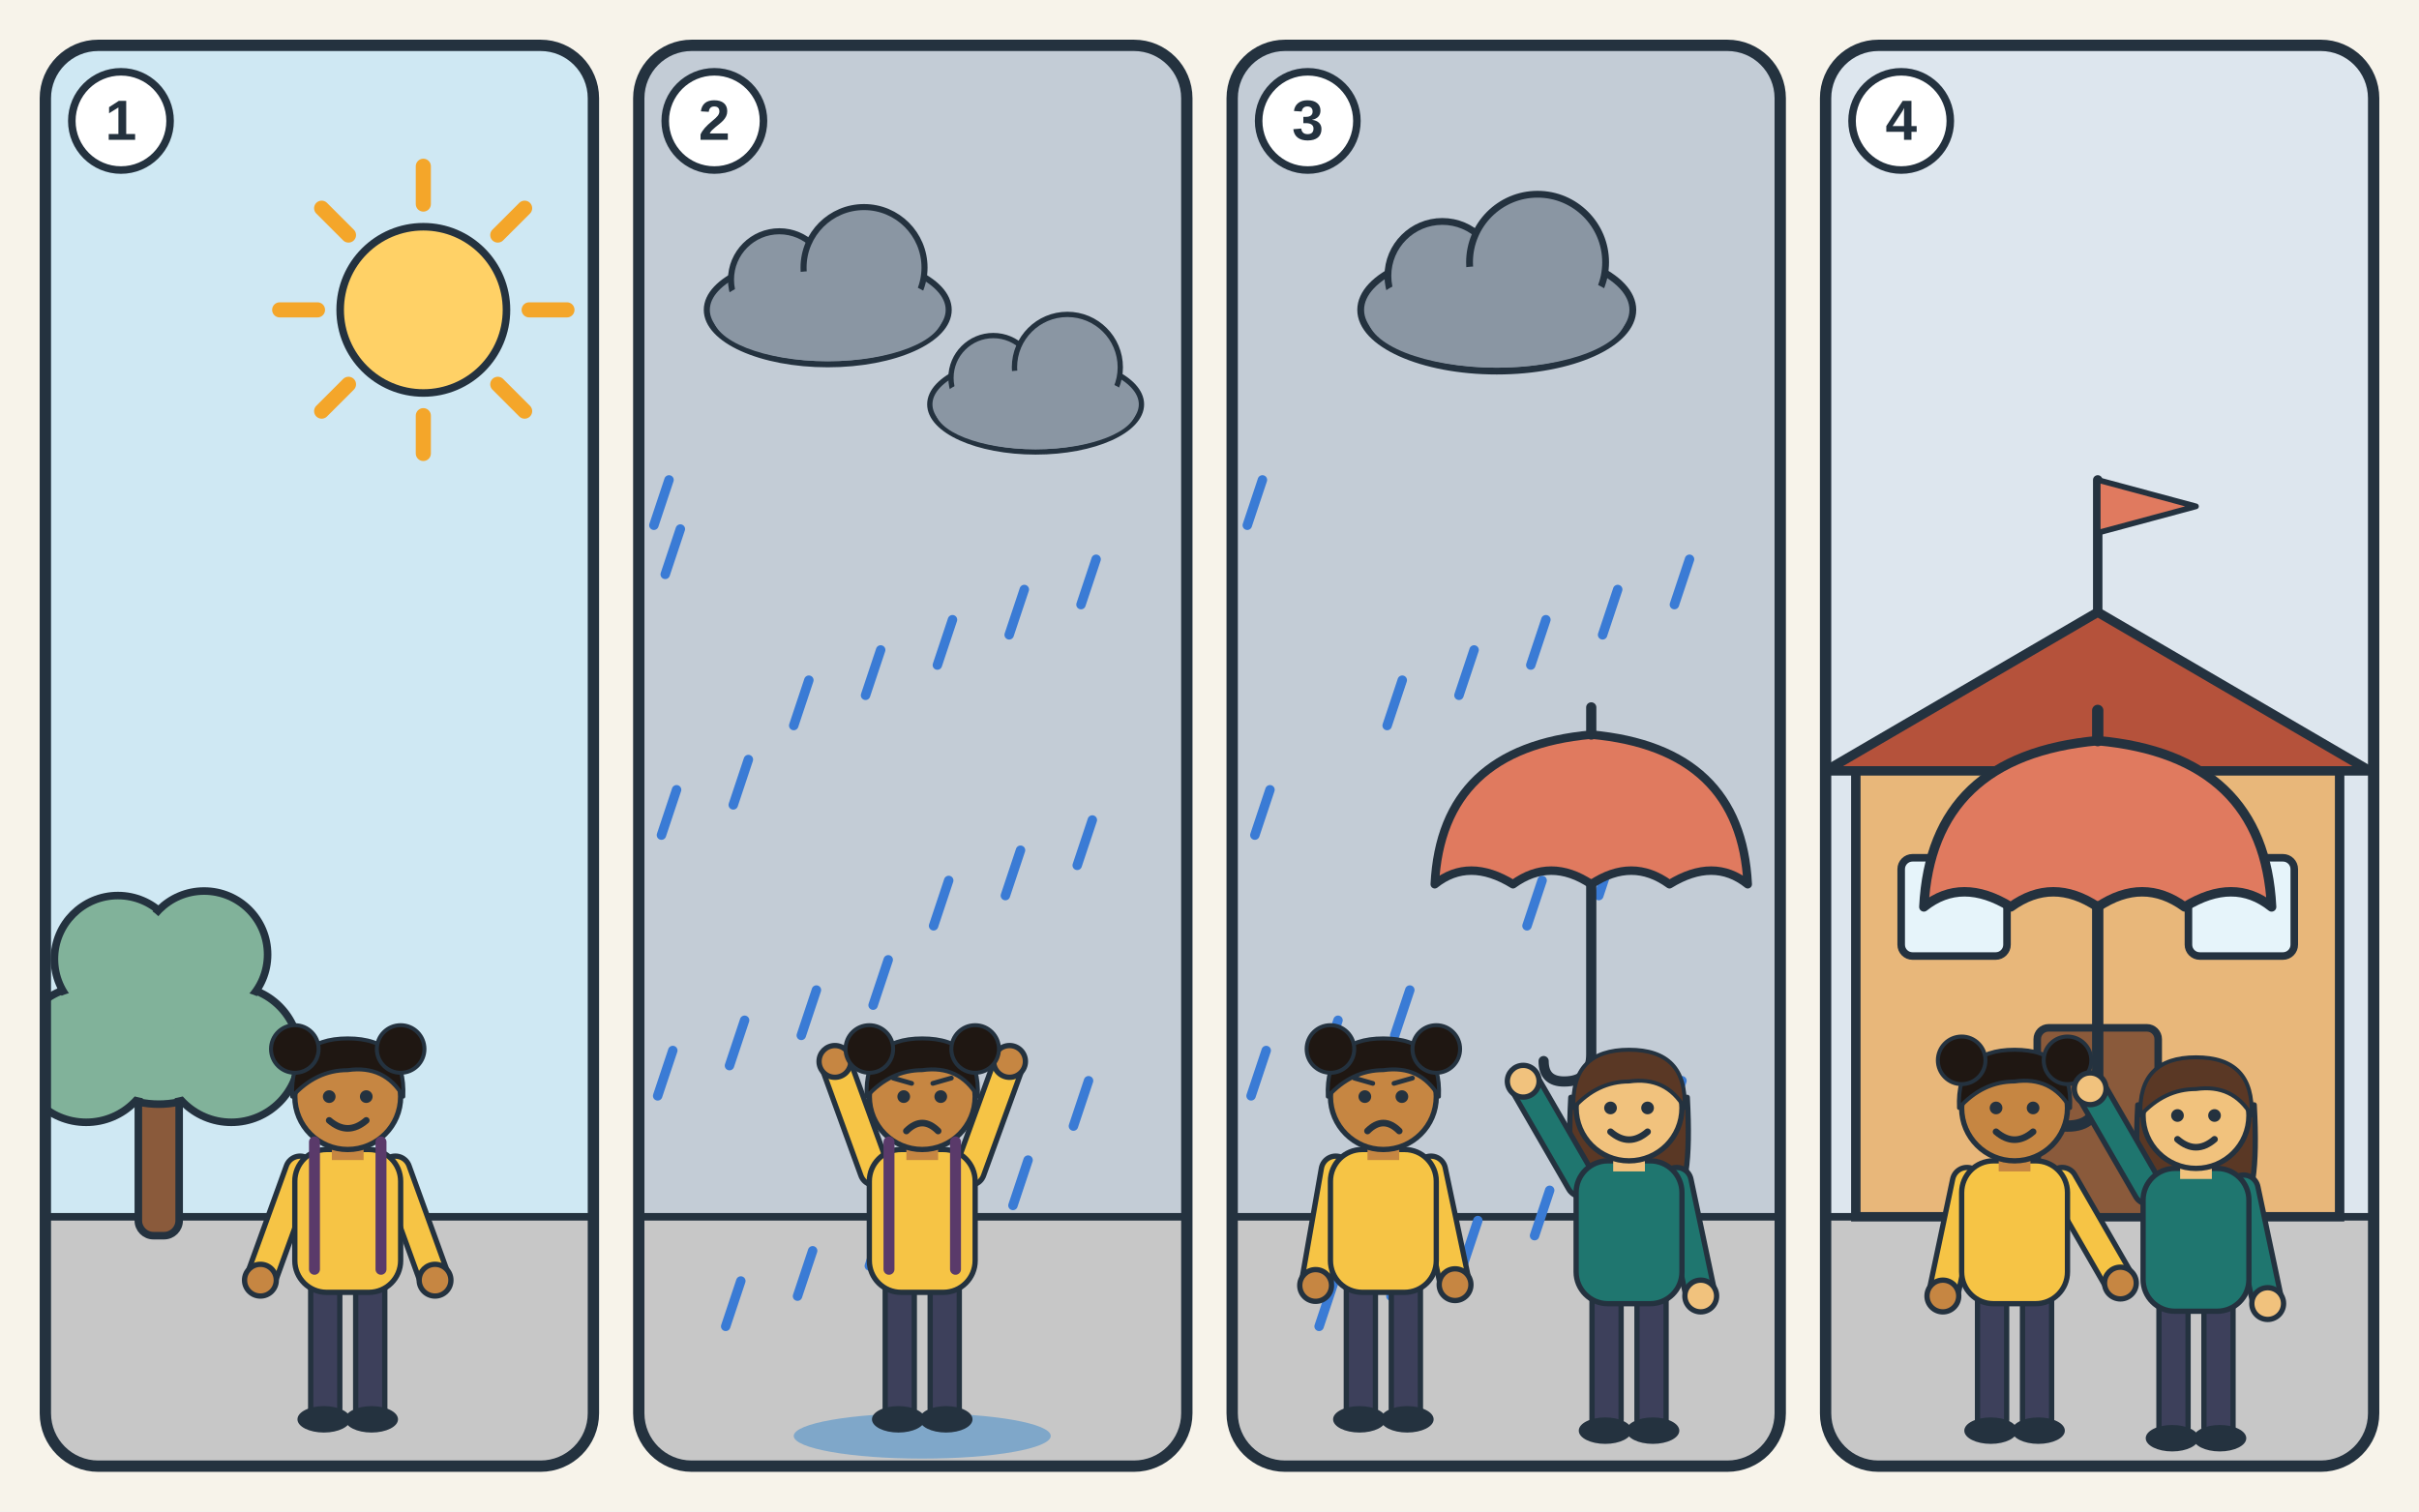
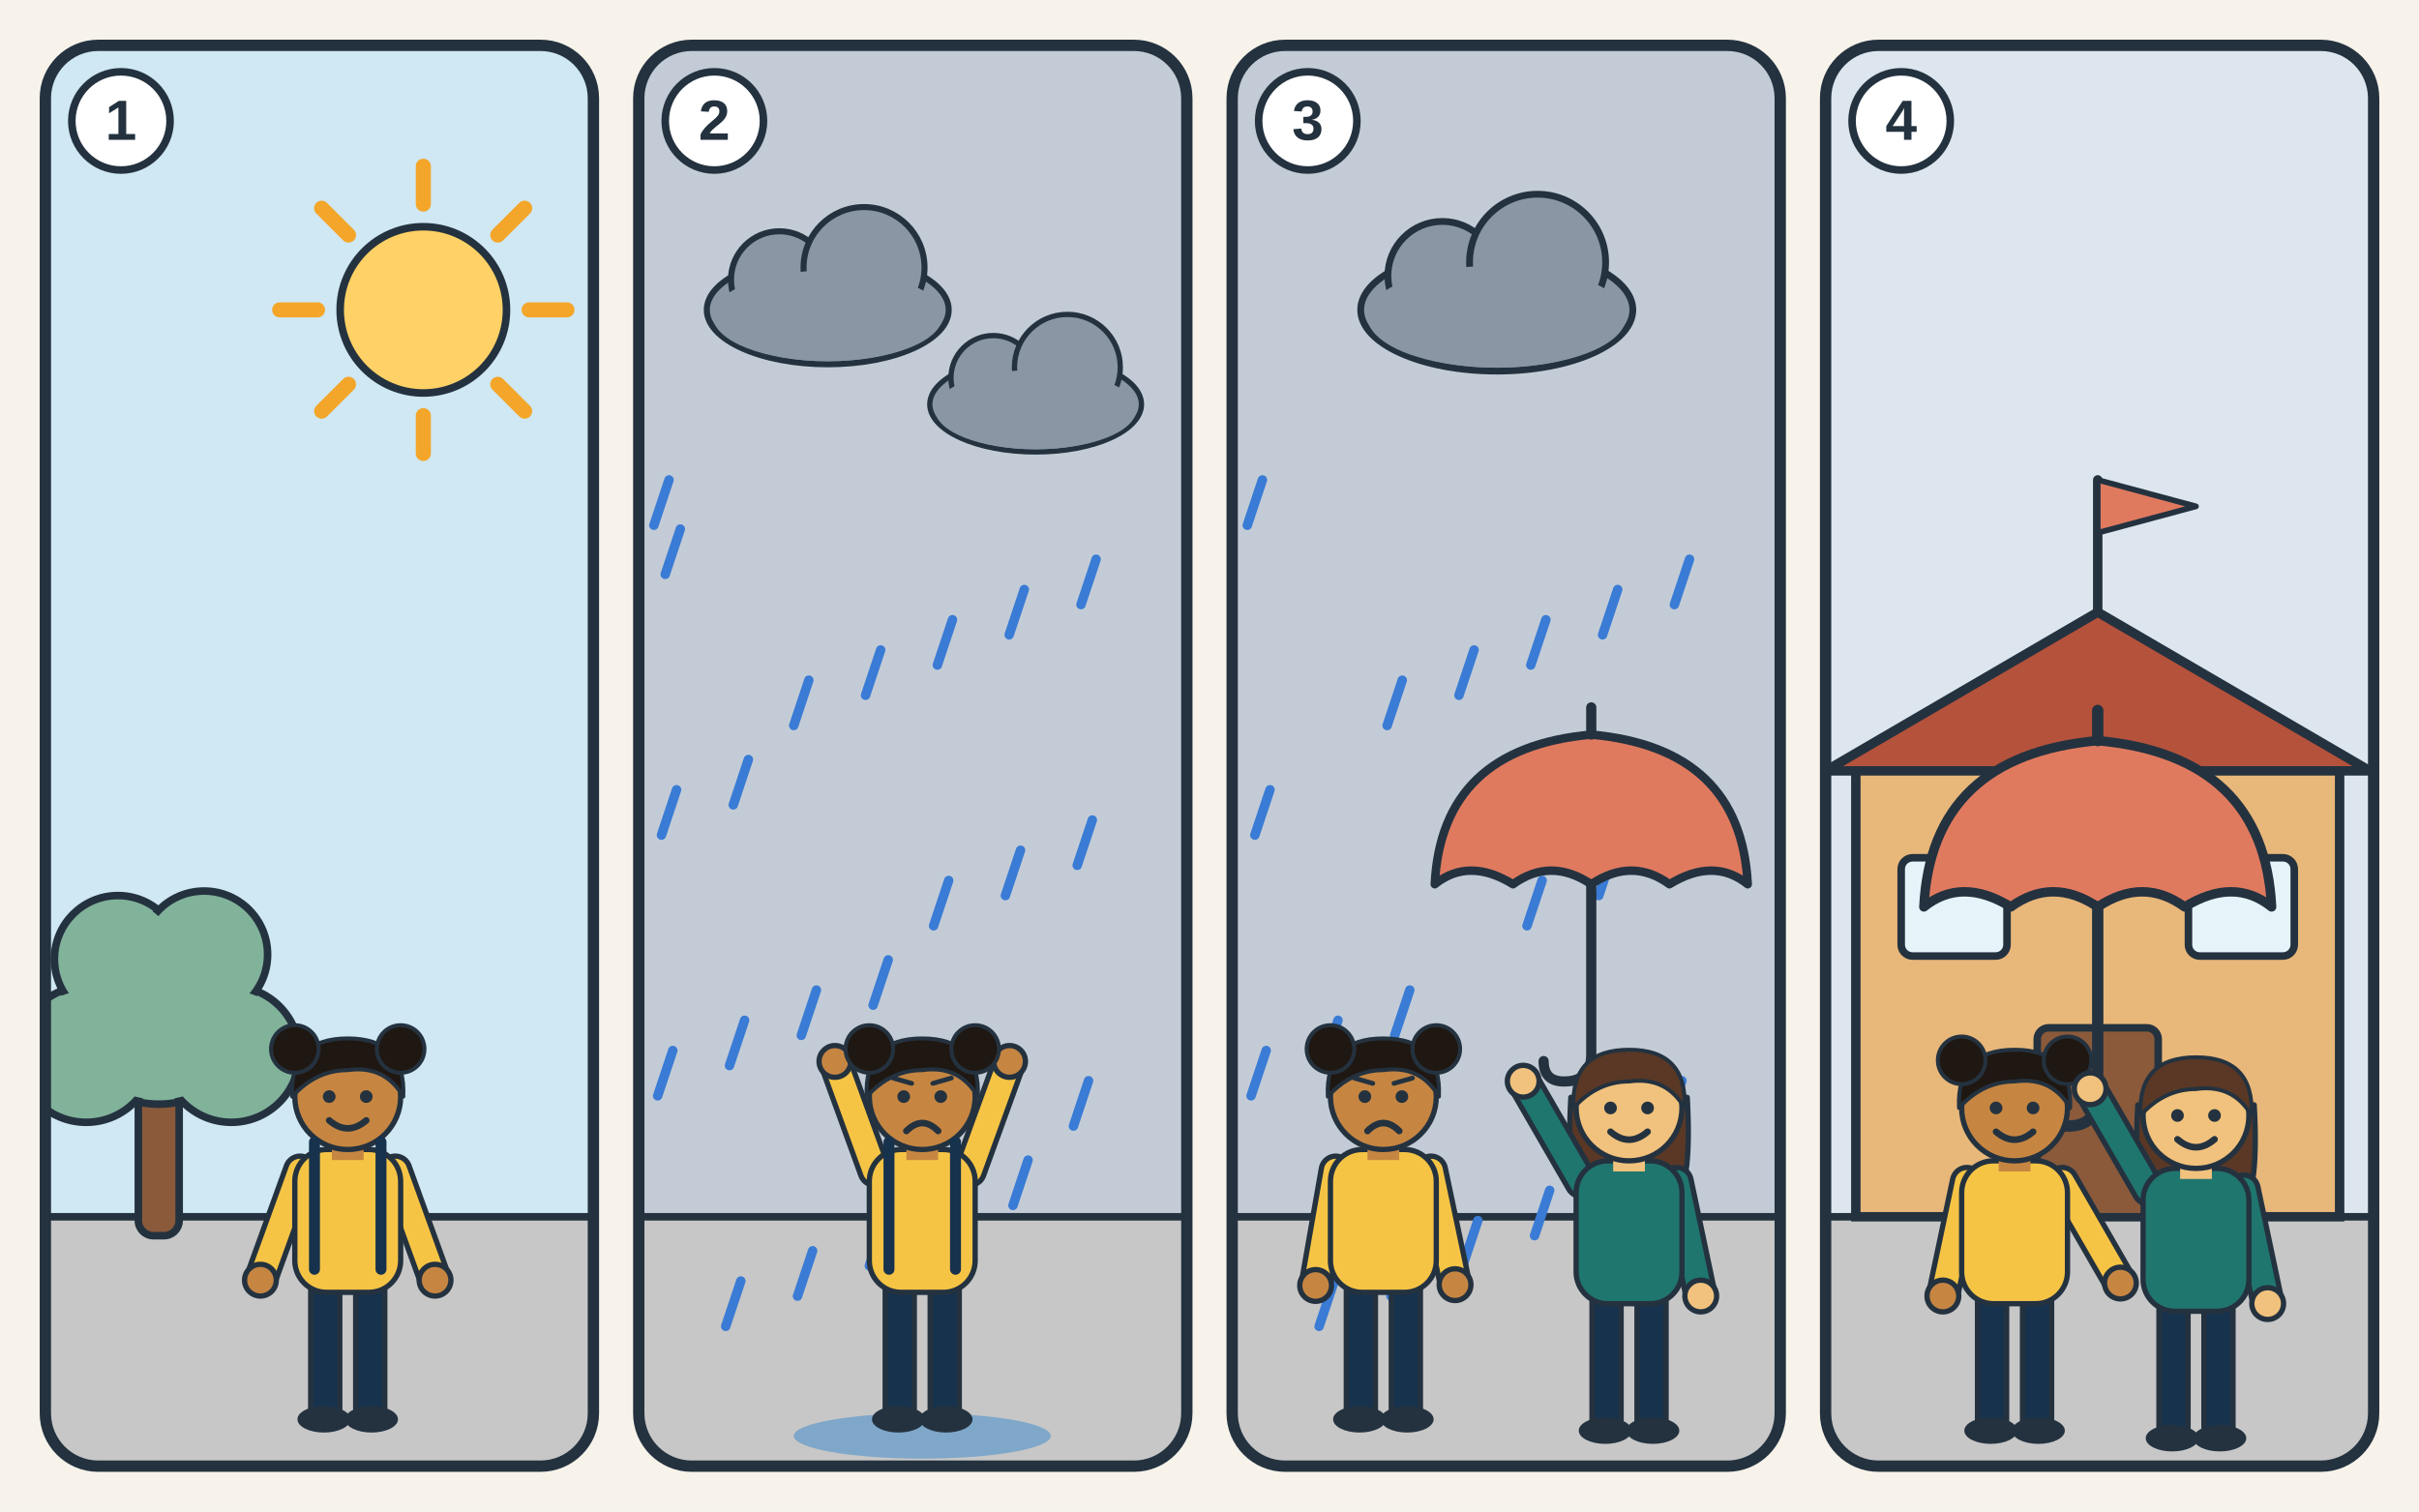
<svg xmlns="http://www.w3.org/2000/svg" viewBox="0 0 640 400" width="640" height="400" role="img">
-   <style>.k0{stroke:#24323f;stroke-width:2;stroke-linecap:round}.k1{stroke:#f4a62a;stroke-width:4;stroke-linecap:round}.k2{stroke:#24323f;stroke-width:2}.k3{stroke:#24323f;stroke-width:13;stroke-linecap:round}.k4{stroke:#f6c445;stroke-width:9;stroke-linecap:round}.k5{stroke:#24323f;stroke-width:1.5;stroke-linecap:round;stroke-linejoin:round}.k6{stroke:#24323f;stroke-width:1.5}.k7{stroke:#24323f;stroke-width:2.5;stroke-linecap:round;stroke-linejoin:round}.k8{stroke:#5a3a6a;stroke-width:2.9;stroke-linecap:round;stroke-linejoin:round}.k9{stroke:#24323f;stroke-width:3}.k10{stroke:#3a7bd5;stroke-width:2.5;stroke-linecap:round}.k11{stroke:#24323f;stroke-width:1.8;stroke-linecap:round;stroke-linejoin:round}.k12{stroke:#24323f;stroke-width:3;stroke-linecap:round}.k13{stroke:#24323f;stroke-width:3;stroke-linecap:round;stroke-linejoin:round}.k14{stroke:#24323f;stroke-width:2;stroke-linecap:round;stroke-linejoin:round}.k15{stroke:#1f766f;stroke-width:9;stroke-linecap:round}.k16{stroke:#24323f;stroke-width:2.5}.k17{stroke:#24323f;stroke-width:2.5;stroke-linecap:round}</style>
+   <style>.k0{stroke:#24323f;stroke-width:2;stroke-linecap:round}.k1{stroke:#f4a62a;stroke-width:4;stroke-linecap:round}.k2{stroke:#24323f;stroke-width:2}.k3{stroke:#24323f;stroke-width:13;stroke-linecap:round}.k4{stroke:#f6c445;stroke-width:9;stroke-linecap:round}.k5{stroke:#24323f;stroke-width:1.5;stroke-linecap:round;stroke-linejoin:round}.k6{stroke:#24323f;stroke-width:1.5}.k7{stroke:#24323f;stroke-width:2.5;stroke-linecap:round;stroke-linejoin:round}.k8{stroke:#17324d;stroke-width:2.9;stroke-linecap:round;stroke-linejoin:round}.k9{stroke:#24323f;stroke-width:3}.k10{stroke:#3a7bd5;stroke-width:2.5;stroke-linecap:round}.k11{stroke:#24323f;stroke-width:1.8;stroke-linecap:round;stroke-linejoin:round}.k12{stroke:#24323f;stroke-width:3;stroke-linecap:round}.k13{stroke:#24323f;stroke-width:3;stroke-linecap:round;stroke-linejoin:round}.k14{stroke:#24323f;stroke-width:2;stroke-linecap:round;stroke-linejoin:round}.k15{stroke:#1f766f;stroke-width:9;stroke-linecap:round}.k16{stroke:#24323f;stroke-width:2.5}.k17{stroke:#24323f;stroke-width:2.5;stroke-linecap:round}</style>
  <rect x="0" y="0" width="640" height="400" fill="#f7f3ea" />
  <rect x="12" y="12" width="145" height="376" rx="14" fill="#cfe8f3" />
  <clipPath id="p0">
    <rect x="12" y="12" width="145" height="376" rx="14" />
  </clipPath>
  <g clip-path="url(#p0)">
    <rect x="12" y="322" width="145" height="90" fill="#c7c7c7" />
    <line x1="12" y1="322" x2="157" y2="322" class="k0" />
    <line x1="140" y1="82" x2="150" y2="82" class="k1" />
    <line x1="131.7" y1="101.7" x2="138.8" y2="108.8" class="k1" />
    <line x1="112" y1="110" x2="112" y2="120" class="k1" />
    <line x1="92.2" y1="101.7" x2="85.1" y2="108.8" class="k1" />
    <line x1="84" y1="82" x2="74" y2="82" class="k1" />
    <line x1="92.2" y1="62.2" x2="85.1" y2="55.1" class="k1" />
    <line x1="112" y1="54" x2="112" y2="44" class="k1" />
    <line x1="131.7" y1="62.2" x2="138.8" y2="55.1" class="k1" />
    <circle cx="112" cy="82" r="22" fill="#ffd166" class="k2" />
    <rect x="36.6" y="285" width="10.8" height="42" rx="4" fill="#8a5a3b" class="k2" />
    <circle cx="42" cy="267" r="25.2" fill="#81b29a" class="k2" />
    <circle cx="22.8" cy="279" r="18" fill="#81b29a" class="k2" />
    <circle cx="61.2" cy="279" r="18" fill="#81b29a" class="k2" />
    <circle cx="31.2" cy="253.8" r="16.8" fill="#81b29a" class="k2" />
    <circle cx="54" cy="252.6" r="16.8" fill="#81b29a" class="k2" />
    <circle cx="42" cy="267" r="24" fill="#81b29a" />
    <circle cx="22.8" cy="279" r="16.8" fill="#81b29a" />
    <circle cx="61.2" cy="279" r="16.8" fill="#81b29a" />
    <circle cx="31.2" cy="253.8" r="15.6" fill="#81b29a" />
    <circle cx="54" cy="252.6" r="15.6" fill="#81b29a" />
    <g transform="translate(92,377) scale(0.7)">
-       <rect x="-14" y="-56" width="11" height="54" rx="4" fill="#3d405b" class="k2" />
-       <rect x="3" y="-56" width="11" height="54" rx="4" fill="#3d405b" class="k2" />
+       <rect x="-14" y="-56" width="11" height="54" rx="4" fill="#17324d" class="k2" />
+       <rect x="3" y="-56" width="11" height="54" rx="4" fill="#17324d" class="k2" />
      <ellipse cx="-9" cy="-2" rx="10" ry="5" fill="#24323f" />
      <ellipse cx="9" cy="-2" rx="10" ry="5" fill="#24323f" />
      <line x1="-18" y1="-96" x2="-33.0" y2="-54.6" class="k3" />
      <line x1="-18" y1="-96" x2="-33.0" y2="-54.6" class="k4" />
      <circle cx="-33.0" cy="-54.6" r="6" fill="#c68642" class="k2" />
      <line x1="18" y1="-96" x2="33.0" y2="-54.6" class="k3" />
      <line x1="18" y1="-96" x2="33.0" y2="-54.6" class="k4" />
      <circle cx="33.0" cy="-54.6" r="6" fill="#c68642" class="k2" />
      <rect x="-20" y="-104" width="40" height="54" rx="12" fill="#f6c445" class="k2" />
      <rect x="-6" y="-108" width="12" height="8" fill="#c68642" />
      <circle cx="0" cy="-124" r="20" fill="#c68642" class="k2" />
      <path d="M-21 -124 Q-22 -146 0 -146 Q22 -146 21 -124 Q14 -136 0 -134 Q-12 -134 -21 -124 Z" fill="#1f1712" class="k5" />
      <circle cx="-20" cy="-142" r="9" fill="#1f1712" class="k6" />
      <circle cx="20" cy="-142" r="9" fill="#1f1712" class="k6" />
      <circle cx="-7" cy="-124" r="2.4" fill="#24323f" />
      <circle cx="7" cy="-124" r="2.4" fill="#24323f" />
      <path d="M-7 -115 Q0 -109 7 -115" fill="none" class="k7" />
    </g>
    <path d="M83.2 302.2 L83.2 335.9 M100.8 302.2 L100.8 335.9" fill="none" class="k8" />
  </g>
  <rect x="12" y="12" width="145" height="376" rx="14" fill="none" class="k9" />
  <circle cx="32" cy="32" r="13" fill="#ffffff" class="k2" />
  <text x="32" y="37" text-anchor="middle" font-family="Arial, Helvetica, sans-serif" font-size="15" font-weight="700" fill="#24323f">1</text>
  <rect x="169" y="12" width="145" height="376" rx="14" fill="#c3ccd6" />
  <clipPath id="p1">
    <rect x="169" y="12" width="145" height="376" rx="14" />
  </clipPath>
  <g clip-path="url(#p1)">
    <rect x="169" y="322" width="145" height="90" fill="#c7c7c7" />
    <line x1="169" y1="322" x2="314" y2="322" class="k0" />
    <g transform="translate(219,82) scale(0.8)">
      <ellipse cx="0" cy="0" rx="40" ry="18" fill="#8a96a3" class="k2" />
      <circle cx="-16" cy="-10" r="16" fill="#8a96a3" class="k2" />
      <circle cx="12" cy="-14" r="20" fill="#8a96a3" class="k2" />
      <ellipse cx="0" cy="2" rx="38" ry="15" fill="#8a96a3" />
    </g>
    <g transform="translate(274,107) scale(0.7)">
      <ellipse cx="0" cy="0" rx="40" ry="18" fill="#8a96a3" class="k2" />
      <circle cx="-16" cy="-10" r="16" fill="#8a96a3" class="k2" />
      <circle cx="12" cy="-14" r="20" fill="#8a96a3" class="k2" />
      <ellipse cx="0" cy="2" rx="38" ry="15" fill="#8a96a3" />
    </g>
    <line x1="177" y1="127" x2="173" y2="139" class="k10" />
    <line x1="214" y1="180" x2="210" y2="192" class="k10" />
    <line x1="251" y1="233" x2="247" y2="245" class="k10" />
    <line x1="288" y1="286" x2="284" y2="298" class="k10" />
    <line x1="196" y1="339" x2="192" y2="351" class="k10" />
    <line x1="233" y1="172" x2="229" y2="184" class="k10" />
    <line x1="270" y1="225" x2="266" y2="237" class="k10" />
    <line x1="178" y1="278" x2="174" y2="290" class="k10" />
    <line x1="215" y1="331" x2="211" y2="343" class="k10" />
    <line x1="252" y1="164" x2="248" y2="176" class="k10" />
    <line x1="289" y1="217" x2="285" y2="229" class="k10" />
    <line x1="197" y1="270" x2="193" y2="282" class="k10" />
    <line x1="234" y1="323" x2="230" y2="335" class="k10" />
    <line x1="271" y1="156" x2="267" y2="168" class="k10" />
    <line x1="179" y1="209" x2="175" y2="221" class="k10" />
    <line x1="216" y1="262" x2="212" y2="274" class="k10" />
    <line x1="253" y1="315" x2="249" y2="327" class="k10" />
    <line x1="290" y1="148" x2="286" y2="160" class="k10" />
    <line x1="198" y1="201" x2="194" y2="213" class="k10" />
    <line x1="235" y1="254" x2="231" y2="266" class="k10" />
    <line x1="272" y1="307" x2="268" y2="319" class="k10" />
    <line x1="180" y1="140" x2="176" y2="152" class="k10" />
    <ellipse cx="244" cy="380" rx="34" ry="6" fill="#7fa7c9" />
    <g transform="translate(244,377) scale(0.7)">
-       <rect x="-14" y="-56" width="11" height="54" rx="4" fill="#3d405b" class="k2" />
-       <rect x="3" y="-56" width="11" height="54" rx="4" fill="#3d405b" class="k2" />
+       <rect x="-14" y="-56" width="11" height="54" rx="4" fill="#17324d" class="k2" />
+       <rect x="3" y="-56" width="11" height="54" rx="4" fill="#17324d" class="k2" />
      <ellipse cx="-9" cy="-2" rx="10" ry="5" fill="#24323f" />
      <ellipse cx="9" cy="-2" rx="10" ry="5" fill="#24323f" />
      <line x1="-18" y1="-96" x2="-33.0" y2="-137.3" class="k3" />
      <line x1="-18" y1="-96" x2="-33.0" y2="-137.3" class="k4" />
      <circle cx="-33.0" cy="-137.3" r="6" fill="#c68642" class="k2" />
      <line x1="18" y1="-96" x2="33.0" y2="-137.3" class="k3" />
      <line x1="18" y1="-96" x2="33.0" y2="-137.3" class="k4" />
      <circle cx="33.0" cy="-137.3" r="6" fill="#c68642" class="k2" />
      <rect x="-20" y="-104" width="40" height="54" rx="12" fill="#f6c445" class="k2" />
      <rect x="-6" y="-108" width="12" height="8" fill="#c68642" />
      <circle cx="0" cy="-124" r="20" fill="#c68642" class="k2" />
      <path d="M-21 -124 Q-22 -146 0 -146 Q22 -146 21 -124 Q14 -136 0 -134 Q-12 -134 -21 -124 Z" fill="#1f1712" class="k5" />
      <circle cx="-20" cy="-142" r="9" fill="#1f1712" class="k6" />
      <circle cx="20" cy="-142" r="9" fill="#1f1712" class="k6" />
      <circle cx="-7" cy="-124" r="2.4" fill="#24323f" />
      <circle cx="7" cy="-124" r="2.4" fill="#24323f" />
      <path d="M-6 -111 Q0 -117 6 -111" fill="none" class="k7" />
      <path d="M-11 -131 L-4 -129 M11 -131 L4 -129" fill="none" class="k11" />
    </g>
    <path d="M235.2 302.2 L235.2 335.9 M252.8 302.2 L252.8 335.9" fill="none" class="k8" />
  </g>
  <rect x="169" y="12" width="145" height="376" rx="14" fill="none" class="k9" />
  <circle cx="189" cy="32" r="13" fill="#ffffff" class="k2" />
  <text x="189" y="37" text-anchor="middle" font-family="Arial, Helvetica, sans-serif" font-size="15" font-weight="700" fill="#24323f">2</text>
  <rect x="326" y="12" width="145" height="376" rx="14" fill="#c3ccd6" />
  <clipPath id="p2">
    <rect x="326" y="12" width="145" height="376" rx="14" />
  </clipPath>
  <g clip-path="url(#p2)">
    <rect x="326" y="322" width="145" height="90" fill="#c7c7c7" />
    <line x1="326" y1="322" x2="471" y2="322" class="k0" />
    <g transform="translate(396,82) scale(0.9)">
      <ellipse cx="0" cy="0" rx="40" ry="18" fill="#8a96a3" class="k2" />
      <circle cx="-16" cy="-10" r="16" fill="#8a96a3" class="k2" />
      <circle cx="12" cy="-14" r="20" fill="#8a96a3" class="k2" />
      <ellipse cx="0" cy="2" rx="38" ry="15" fill="#8a96a3" />
    </g>
    <line x1="334" y1="127" x2="330" y2="139" class="k10" />
    <line x1="371" y1="180" x2="367" y2="192" class="k10" />
    <line x1="408" y1="233" x2="404" y2="245" class="k10" />
    <line x1="445" y1="286" x2="441" y2="298" class="k10" />
    <line x1="353" y1="339" x2="349" y2="351" class="k10" />
    <line x1="390" y1="172" x2="386" y2="184" class="k10" />
    <line x1="427" y1="225" x2="423" y2="237" class="k10" />
    <line x1="335" y1="278" x2="331" y2="290" class="k10" />
    <line x1="372" y1="331" x2="368" y2="343" class="k10" />
    <line x1="409" y1="164" x2="405" y2="176" class="k10" />
    <line x1="446" y1="217" x2="442" y2="229" class="k10" />
    <line x1="354" y1="270" x2="350" y2="282" class="k10" />
    <line x1="391" y1="323" x2="387" y2="335" class="k10" />
    <line x1="428" y1="156" x2="424" y2="168" class="k10" />
    <line x1="336" y1="209" x2="332" y2="221" class="k10" />
    <line x1="373" y1="262" x2="369" y2="274" class="k10" />
    <line x1="410" y1="315" x2="406" y2="327" class="k10" />
    <line x1="447" y1="148" x2="443" y2="160" class="k10" />
    <g transform="translate(366,377) scale(0.7)">
-       <rect x="-14" y="-56" width="11" height="54" rx="4" fill="#3d405b" class="k2" />
-       <rect x="3" y="-56" width="11" height="54" rx="4" fill="#3d405b" class="k2" />
+       <rect x="-14" y="-56" width="11" height="54" rx="4" fill="#17324d" class="k2" />
+       <rect x="3" y="-56" width="11" height="54" rx="4" fill="#17324d" class="k2" />
      <ellipse cx="-9" cy="-2" rx="10" ry="5" fill="#24323f" />
      <ellipse cx="9" cy="-2" rx="10" ry="5" fill="#24323f" />
      <line x1="-18" y1="-96" x2="-25.6" y2="-52.6" class="k3" />
      <line x1="-18" y1="-96" x2="-25.6" y2="-52.6" class="k4" />
      <circle cx="-25.6" cy="-52.6" r="6" fill="#c68642" class="k2" />
      <line x1="18" y1="-96" x2="27.1" y2="-52.9" class="k3" />
      <line x1="18" y1="-96" x2="27.1" y2="-52.9" class="k4" />
      <circle cx="27.1" cy="-52.9" r="6" fill="#c68642" class="k2" />
      <rect x="-20" y="-104" width="40" height="54" rx="12" fill="#f6c445" class="k2" />
      <rect x="-6" y="-108" width="12" height="8" fill="#c68642" />
      <circle cx="0" cy="-124" r="20" fill="#c68642" class="k2" />
      <path d="M-21 -124 Q-22 -146 0 -146 Q22 -146 21 -124 Q14 -136 0 -134 Q-12 -134 -21 -124 Z" fill="#1f1712" class="k5" />
      <circle cx="-20" cy="-142" r="9" fill="#1f1712" class="k6" />
      <circle cx="20" cy="-142" r="9" fill="#1f1712" class="k6" />
      <circle cx="-7" cy="-124" r="2.4" fill="#24323f" />
      <circle cx="7" cy="-124" r="2.4" fill="#24323f" />
      <path d="M-6 -111 Q0 -117 6 -111" fill="none" class="k7" />
      <path d="M-11 -131 L-4 -129 M11 -131 L4 -129" fill="none" class="k11" />
    </g>
    <g transform="translate(421,234) scale(0.9)">
      <path d="M-46 0 Q-44 -40 0 -44 Q44 -40 46 0 Q36 -8 23 0 Q12 -8 0 0 Q-12 -8 -23 0 Q-36 -8 -46 0 Z" fill="#e07a5f" class="k7" />
      <line x1="0" y1="-44" x2="0" y2="-52" class="k12" />
      <path d="M0 0 L0 50 q0 8 -8 8 q-6 0 -6 -6" fill="none" class="k13" />
    </g>
    <g transform="translate(431,380) scale(0.7)">
      <path d="M-22 -128 Q-24 -92 -16 -88 L16 -88 Q24 -92 22 -128 Z" fill="#5a3825" class="k14" />
-       <rect x="-14" y="-56" width="11" height="54" rx="4" fill="#3d405b" class="k2" />
-       <rect x="3" y="-56" width="11" height="54" rx="4" fill="#3d405b" class="k2" />
+       <rect x="-14" y="-56" width="11" height="54" rx="4" fill="#17324d" class="k2" />
+       <rect x="3" y="-56" width="11" height="54" rx="4" fill="#17324d" class="k2" />
      <ellipse cx="-9" cy="-2" rx="10" ry="5" fill="#24323f" />
      <ellipse cx="9" cy="-2" rx="10" ry="5" fill="#24323f" />
      <line x1="-18" y1="-96" x2="-40" y2="-134.1" class="k3" />
      <line x1="-18" y1="-96" x2="-40" y2="-134.1" class="k15" />
      <circle cx="-40" cy="-134.1" r="6" fill="#f1c27d" class="k2" />
      <line x1="18" y1="-96" x2="27.1" y2="-52.9" class="k3" />
      <line x1="18" y1="-96" x2="27.1" y2="-52.9" class="k15" />
      <circle cx="27.1" cy="-52.9" r="6" fill="#f1c27d" class="k2" />
      <rect x="-20" y="-104" width="40" height="54" rx="12" fill="#1f766f" class="k2" />
      <rect x="-6" y="-108" width="12" height="8" fill="#f1c27d" />
      <circle cx="0" cy="-124" r="20" fill="#f1c27d" class="k2" />
      <path d="M-21 -124 Q-22 -146 0 -146 Q22 -146 21 -124 Q14 -136 0 -134 Q-12 -134 -21 -124 Z" fill="#5a3825" class="k5" />
      <circle cx="-7" cy="-124" r="2.4" fill="#24323f" />
      <circle cx="7" cy="-124" r="2.4" fill="#24323f" />
      <path d="M-7 -115 Q0 -109 7 -115" fill="none" class="k7" />
    </g>
  </g>
  <rect x="326" y="12" width="145" height="376" rx="14" fill="none" class="k9" />
  <circle cx="346" cy="32" r="13" fill="#ffffff" class="k2" />
  <text x="346" y="37" text-anchor="middle" font-family="Arial, Helvetica, sans-serif" font-size="15" font-weight="700" fill="#24323f">3</text>
  <rect x="483" y="12" width="145" height="376" rx="14" fill="#dde6ee" />
  <clipPath id="p3">
    <rect x="483" y="12" width="145" height="376" rx="14" />
  </clipPath>
  <g clip-path="url(#p3)">
    <rect x="483" y="322" width="145" height="90" fill="#c7c7c7" />
    <line x1="483" y1="322" x2="628" y2="322" class="k0" />
    <rect x="491" y="202" width="128" height="120" fill="#e8b77a" class="k16" />
    <path d="M483.0 204 L555.0 162 L627.0 204 Z" fill="#b5523b" class="k7" />
    <rect x="539" y="272" width="32" height="50" rx="3" fill="#8a5a3b" class="k2" />
    <rect x="503" y="227" width="28" height="26" rx="3" fill="#e6f4fa" class="k2" />
    <rect x="579" y="227" width="28" height="26" rx="3" fill="#e6f4fa" class="k2" />
    <line x1="555" y1="162" x2="555" y2="127" class="k17" />
    <path d="M555.0 127 l26 7 l-26 7 Z" fill="#e07a5f" class="k5" />
    <g transform="translate(555,240) scale(1)">
      <path d="M-46 0 Q-44 -40 0 -44 Q44 -40 46 0 Q36 -8 23 0 Q12 -8 0 0 Q-12 -8 -23 0 Q-36 -8 -46 0 Z" fill="#e07a5f" class="k7" />
      <line x1="0" y1="-44" x2="0" y2="-52" class="k12" />
      <path d="M0 0 L0 50 q0 8 -8 8 q-6 0 -6 -6" fill="none" class="k13" />
    </g>
    <g transform="translate(533,380) scale(0.7)">
-       <rect x="-14" y="-56" width="11" height="54" rx="4" fill="#3d405b" class="k2" />
-       <rect x="3" y="-56" width="11" height="54" rx="4" fill="#3d405b" class="k2" />
+       <rect x="-14" y="-56" width="11" height="54" rx="4" fill="#17324d" class="k2" />
+       <rect x="3" y="-56" width="11" height="54" rx="4" fill="#17324d" class="k2" />
      <ellipse cx="-9" cy="-2" rx="10" ry="5" fill="#24323f" />
      <ellipse cx="9" cy="-2" rx="10" ry="5" fill="#24323f" />
      <line x1="-18" y1="-96" x2="-27.1" y2="-52.9" class="k3" />
      <line x1="-18" y1="-96" x2="-27.1" y2="-52.9" class="k4" />
      <circle cx="-27.1" cy="-52.9" r="6" fill="#c68642" class="k2" />
      <line x1="18" y1="-96" x2="40" y2="-57.8" class="k3" />
      <line x1="18" y1="-96" x2="40" y2="-57.8" class="k4" />
      <circle cx="40" cy="-57.8" r="6" fill="#c68642" class="k2" />
      <rect x="-20" y="-104" width="40" height="54" rx="12" fill="#f6c445" class="k2" />
      <rect x="-6" y="-108" width="12" height="8" fill="#c68642" />
      <circle cx="0" cy="-124" r="20" fill="#c68642" class="k2" />
      <path d="M-21 -124 Q-22 -146 0 -146 Q22 -146 21 -124 Q14 -136 0 -134 Q-12 -134 -21 -124 Z" fill="#1f1712" class="k5" />
      <circle cx="-20" cy="-142" r="9" fill="#1f1712" class="k6" />
      <circle cx="20" cy="-142" r="9" fill="#1f1712" class="k6" />
      <circle cx="-7" cy="-124" r="2.4" fill="#24323f" />
      <circle cx="7" cy="-124" r="2.4" fill="#24323f" />
      <path d="M-7 -115 Q0 -109 7 -115" fill="none" class="k7" />
    </g>
    <g transform="translate(581,382) scale(0.7)">
      <path d="M-22 -128 Q-24 -92 -16 -88 L16 -88 Q24 -92 22 -128 Z" fill="#5a3825" class="k14" />
-       <rect x="-14" y="-56" width="11" height="54" rx="4" fill="#3d405b" class="k2" />
-       <rect x="3" y="-56" width="11" height="54" rx="4" fill="#3d405b" class="k2" />
+       <rect x="-14" y="-56" width="11" height="54" rx="4" fill="#17324d" class="k2" />
+       <rect x="3" y="-56" width="11" height="54" rx="4" fill="#17324d" class="k2" />
      <ellipse cx="-9" cy="-2" rx="10" ry="5" fill="#24323f" />
      <ellipse cx="9" cy="-2" rx="10" ry="5" fill="#24323f" />
      <line x1="-18" y1="-96" x2="-40" y2="-134.1" class="k3" />
      <line x1="-18" y1="-96" x2="-40" y2="-134.1" class="k15" />
      <circle cx="-40" cy="-134.1" r="6" fill="#f1c27d" class="k2" />
      <line x1="18" y1="-96" x2="27.1" y2="-52.9" class="k3" />
      <line x1="18" y1="-96" x2="27.1" y2="-52.9" class="k15" />
      <circle cx="27.1" cy="-52.9" r="6" fill="#f1c27d" class="k2" />
      <rect x="-20" y="-104" width="40" height="54" rx="12" fill="#1f766f" class="k2" />
      <rect x="-6" y="-108" width="12" height="8" fill="#f1c27d" />
      <circle cx="0" cy="-124" r="20" fill="#f1c27d" class="k2" />
      <path d="M-21 -124 Q-22 -146 0 -146 Q22 -146 21 -124 Q14 -136 0 -134 Q-12 -134 -21 -124 Z" fill="#5a3825" class="k5" />
      <circle cx="-7" cy="-124" r="2.4" fill="#24323f" />
      <circle cx="7" cy="-124" r="2.4" fill="#24323f" />
      <path d="M-7 -115 Q0 -109 7 -115" fill="none" class="k7" />
    </g>
  </g>
  <rect x="483" y="12" width="145" height="376" rx="14" fill="none" class="k9" />
  <circle cx="503" cy="32" r="13" fill="#ffffff" class="k2" />
  <text x="503" y="37" text-anchor="middle" font-family="Arial, Helvetica, sans-serif" font-size="15" font-weight="700" fill="#24323f">4</text>
</svg>
